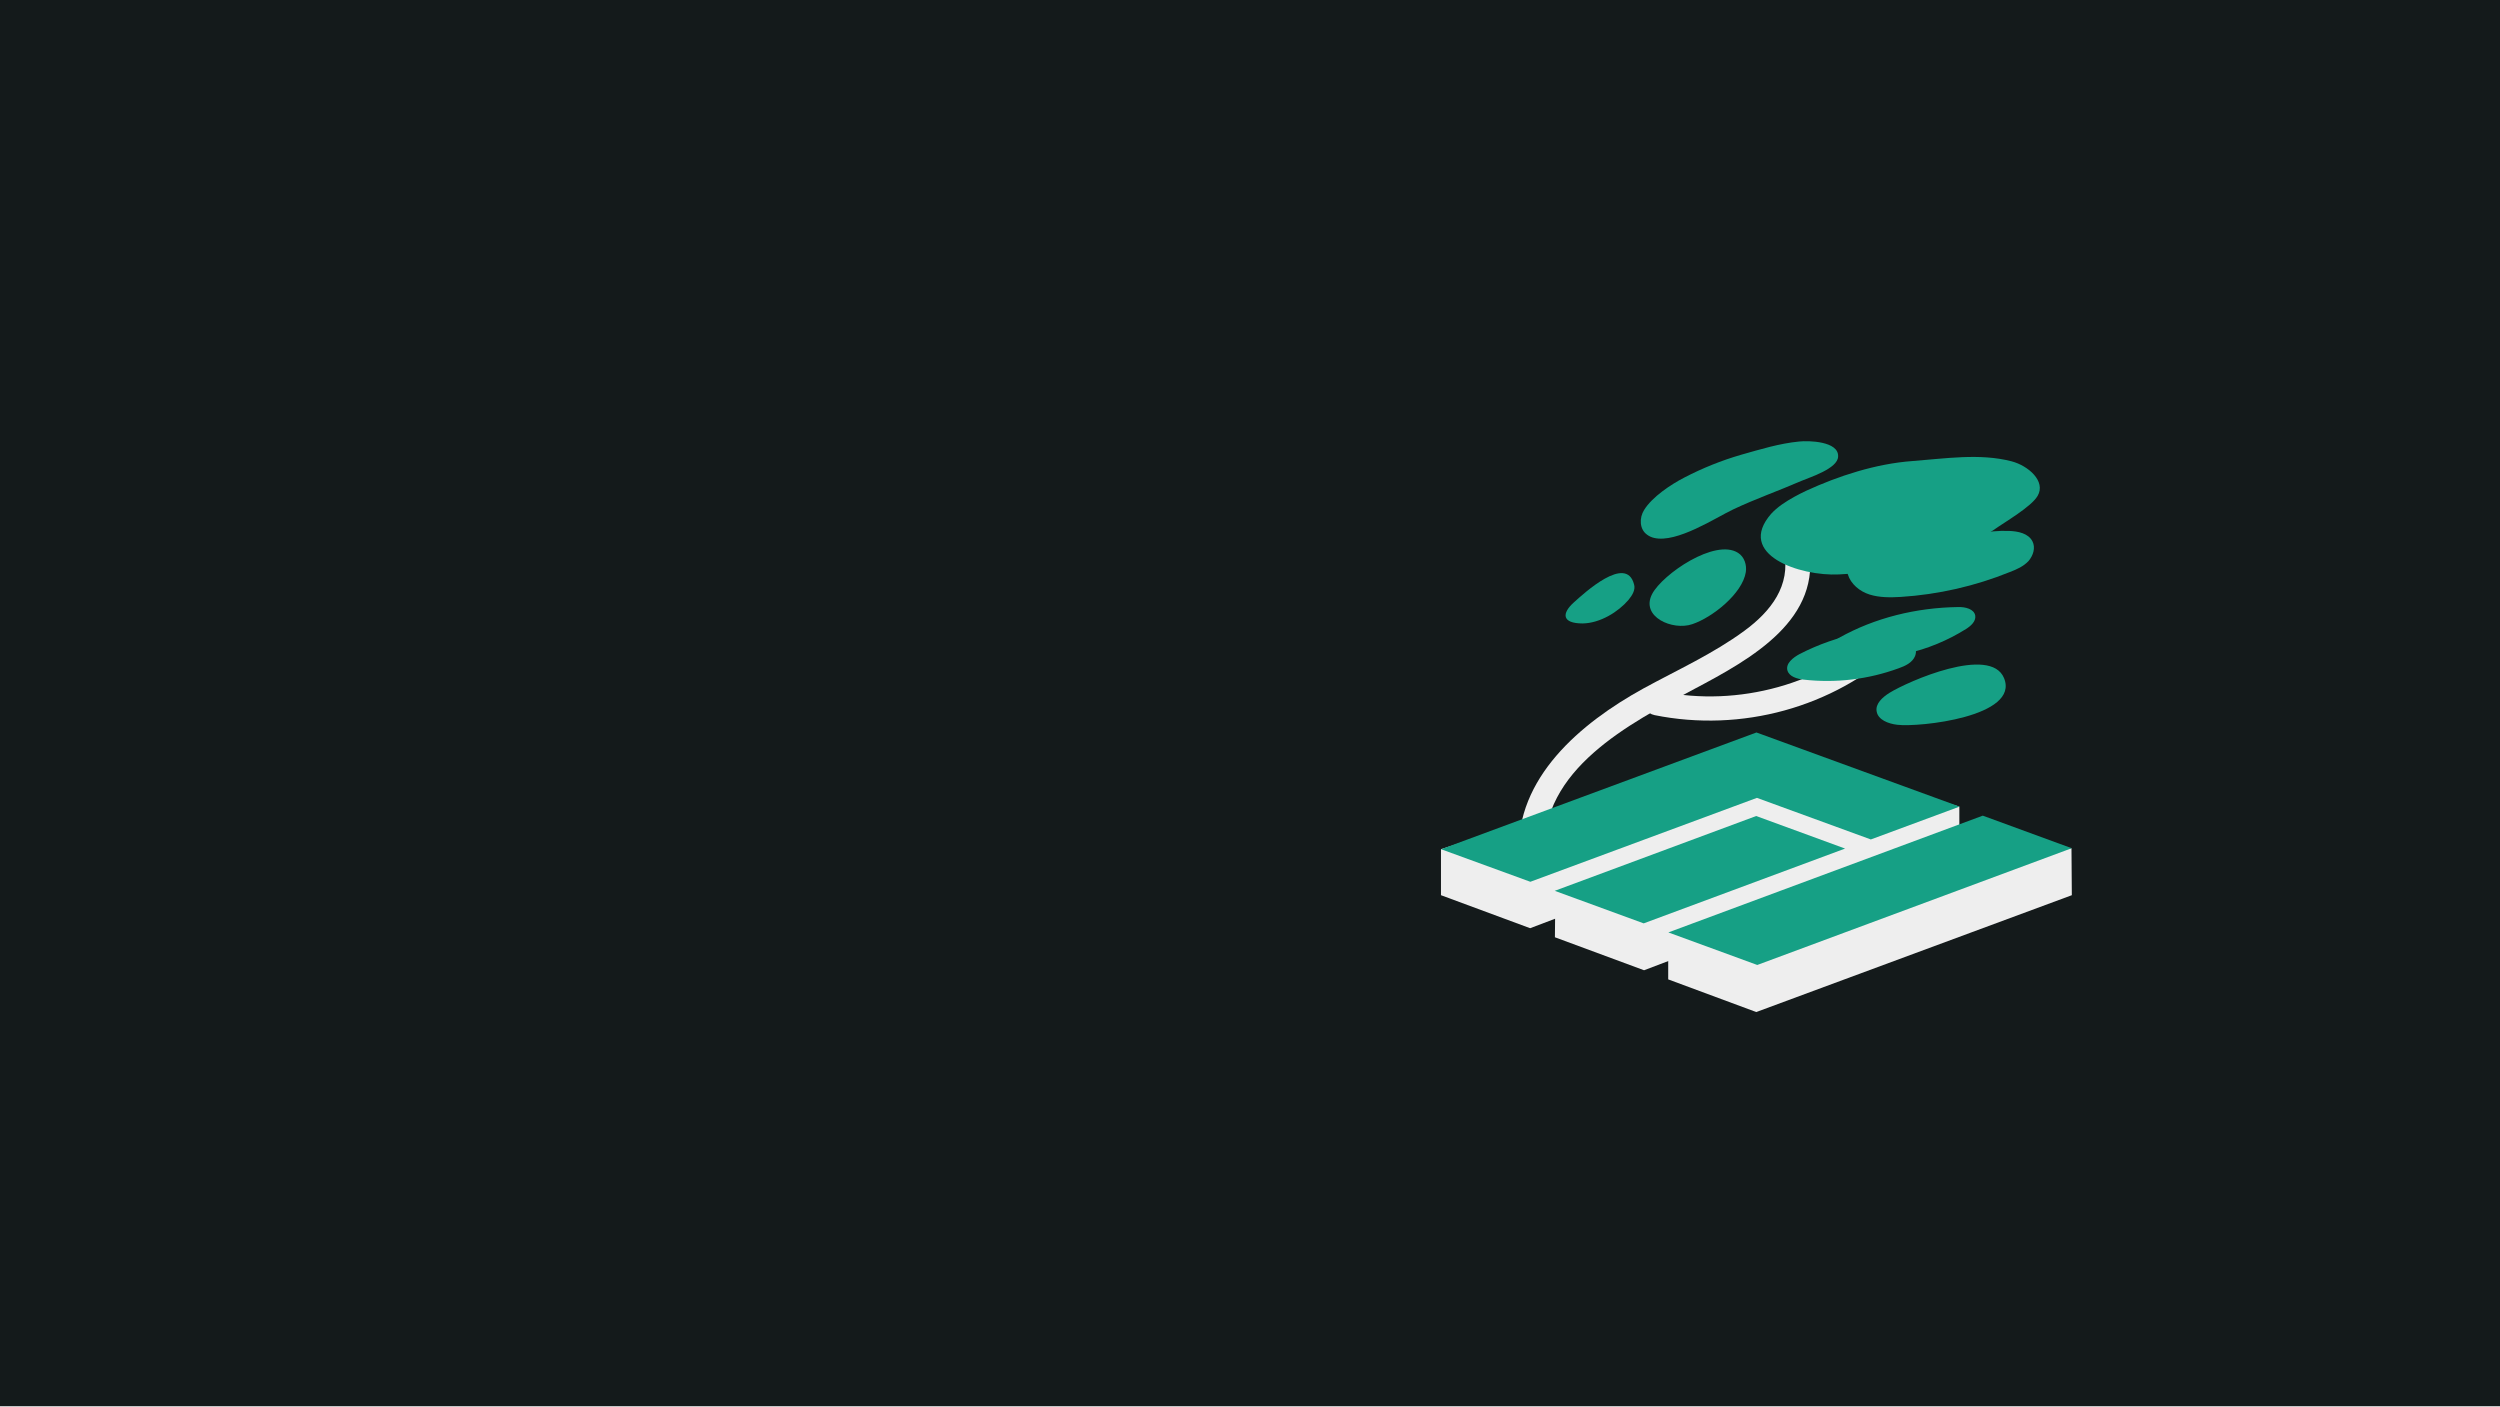
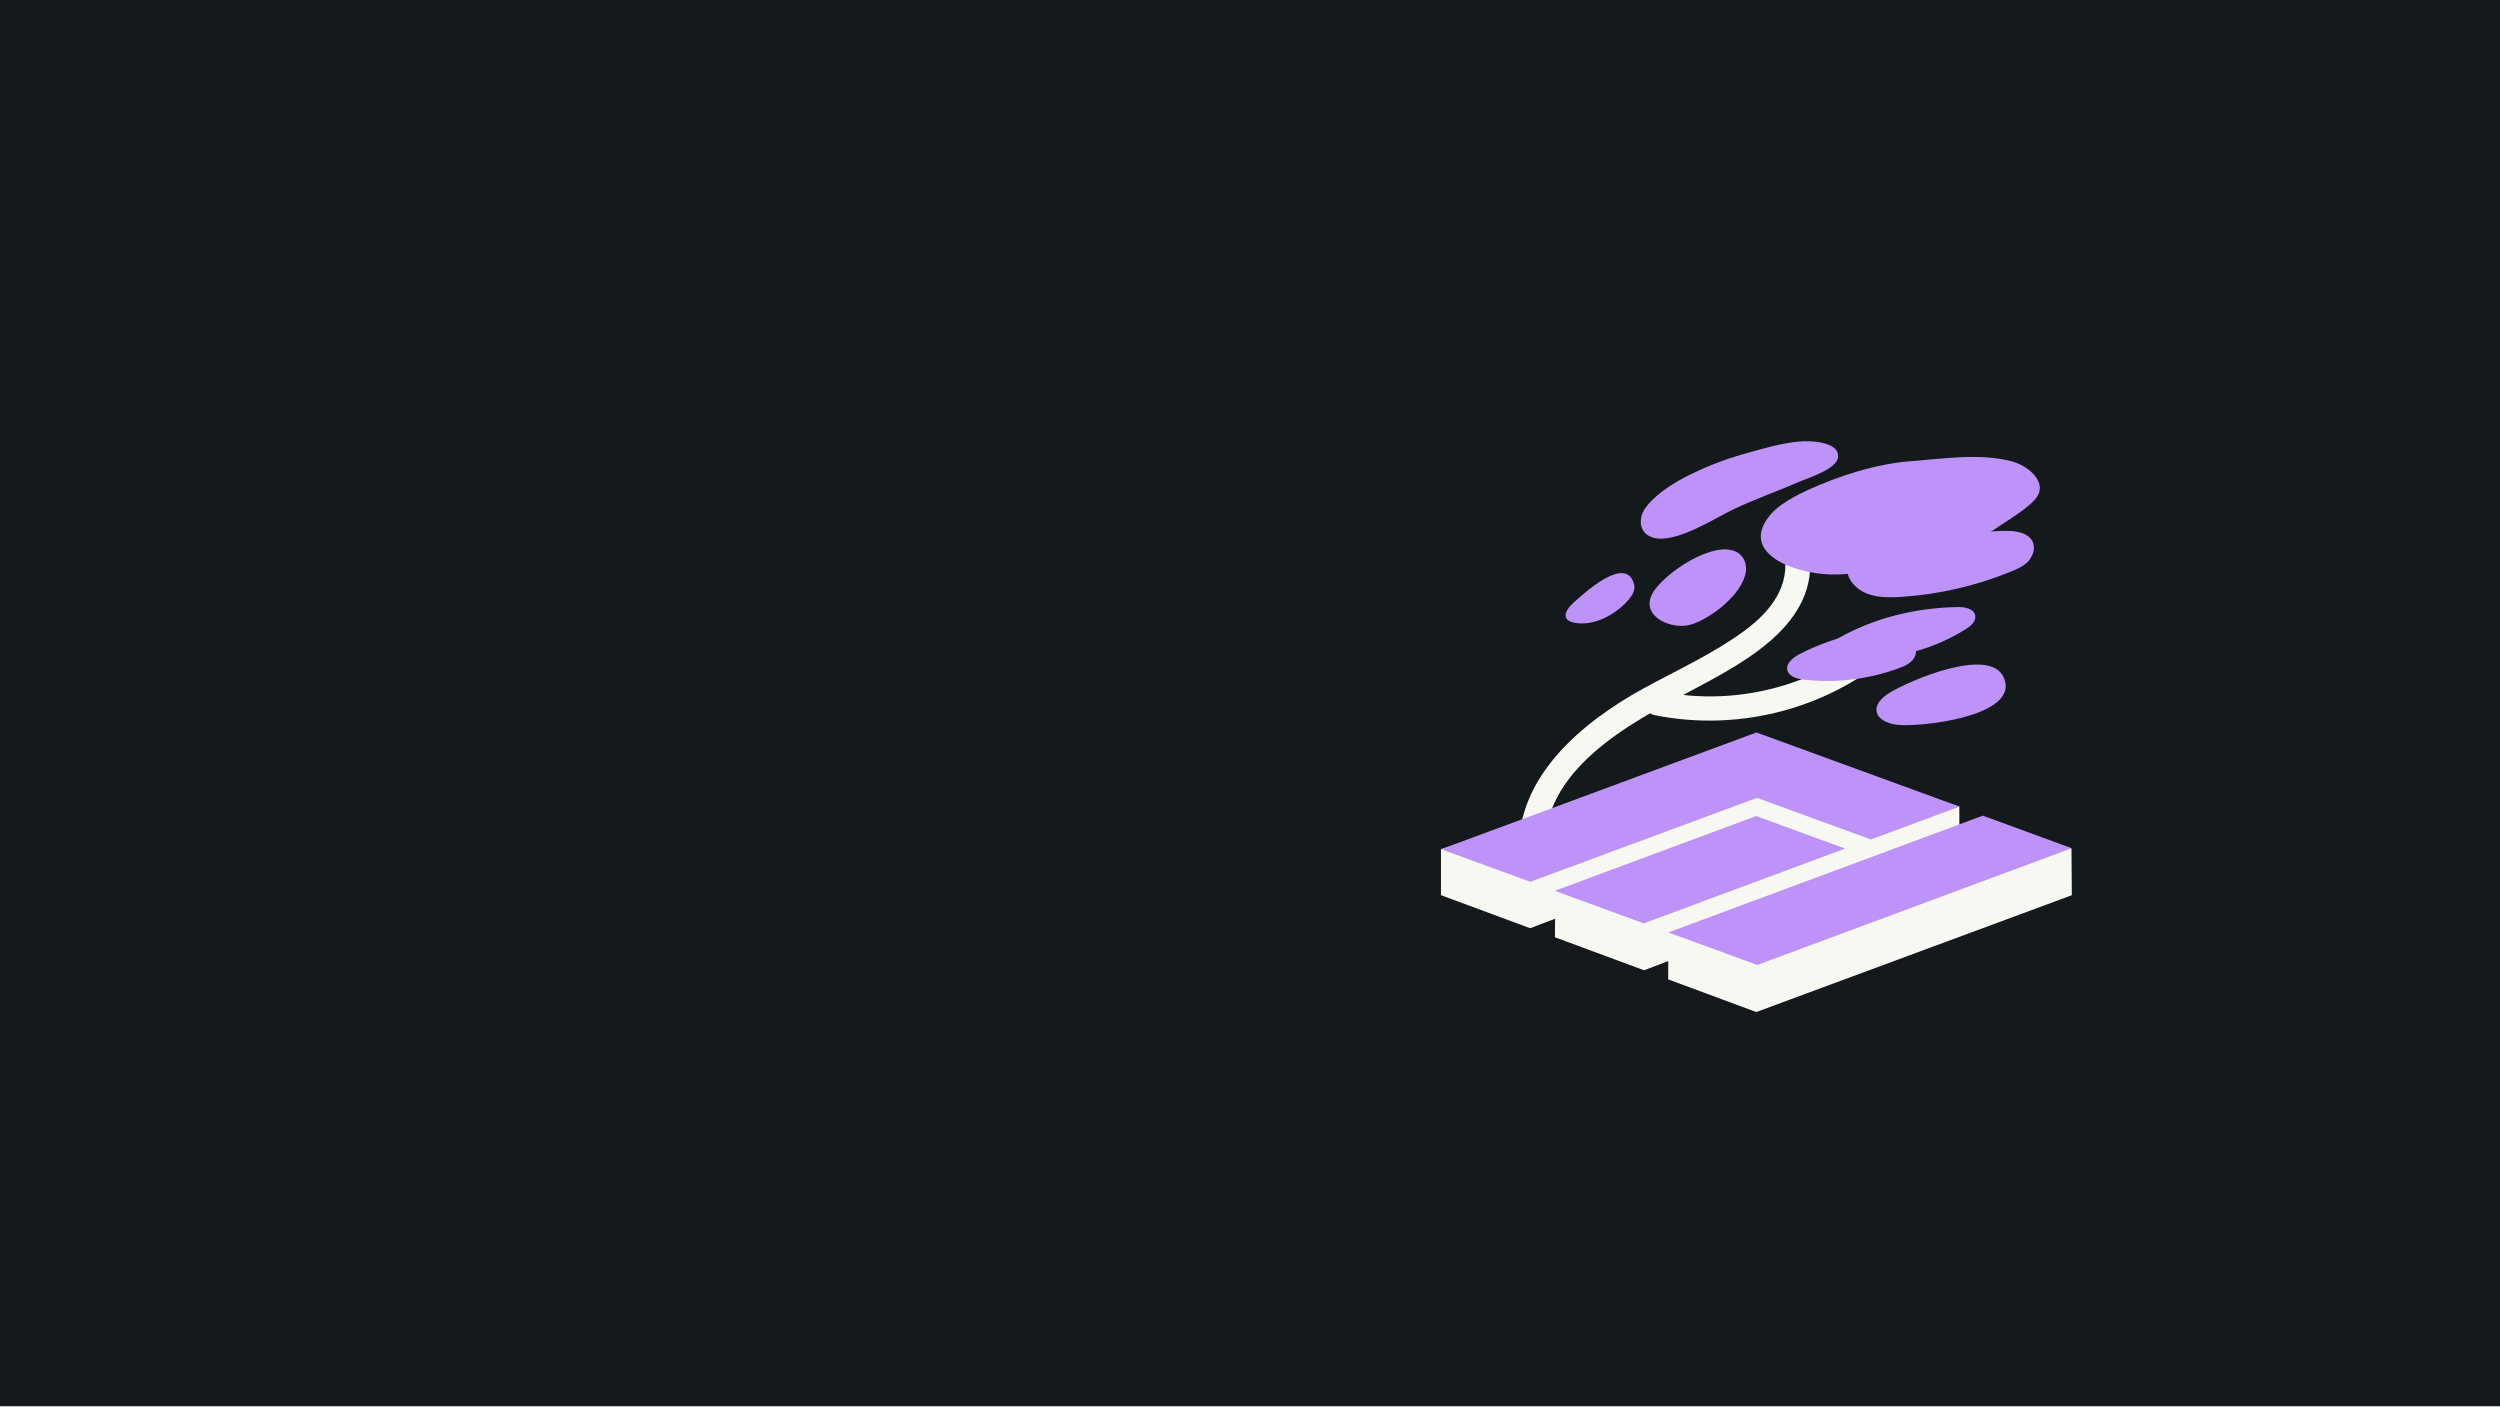
<svg xmlns="http://www.w3.org/2000/svg" viewBox="0 0 3840 2160">
  <path d="M0 0h3840v2160H0z" fill="#141a1b" />
-   <path fill="#eeeeee" d="m2388.34 1439.64 136.94 50.68 484.28-184.24v-67.12l-311.86-91.16-484.36 156.56v70.66l136.94 50.7 38.34-14.54Zm0 0" />
-   <path fill="#eeeeee" d="M2562.38 1432.2v72.14l135.24 50.16 484.7-179.48-.52-72.2Zm-190.28-119.82c-5.9-130.46 130.2-200.72 230.7-254.28 87.76-46.46 197.44-107.12 174.8-220.64-4.72-23.56-42-13.72-37.28 10.08 10.4 51.96-20.04 91.32-60.86 121.3-47.88 35.24-103.08 60.2-155.44 88.8-96.26 53.1-196.04 137.1-191.08 254.74 1.88 24.02 40.34 24.02 39.16 0Zm0 0" />
-   <path fill="#eeeeee" d="M2541.24 1098.4c133.5 27 274.58-11.7 373.4-103 17.94-16.72-9.42-43.26-27.36-26.56-88.2 81.94-216.3 117.64-335.66 93.38-24.54-4.58-34.92 31.12-10.4 36.16Zm0 0" />
-   <path fill="#16a085" d="m2697.88 1125.08-484.32 179.34 137.04 50 348.02-128.9 174.98 63.88 136.28-50.44Zm0 0" />
-   <path fill="#16a085" d="m2697.48 1253.4-309.4 114.9 136.6 50 309.38-114.9Zm348.06-.56L2562.6 1432.2l136.58 50 482.94-179.34Zm40.36-437.34c13.7.46 29.5 3.66 35.86 15.8 5.2 10.06 1.2 21.96-5.9 30.42-7.78 8.24-17.92 12.82-28.78 16.94a538.05 538.05 0 0 1-167.48 38.22c-15.8.92-32.54 1.14-47.88-3.66-15.34-4.8-29-16.24-33.5-31.12-9.44-34.56 68.4-45.78 89.4-49.44 21-3.66 42-6.18 63-7.1 31.84-2.28 62.74-11.44 95.28-10.06Zm-545.14 10.76c35.14 8.24 94.6-31.14 121.24-43.72 34.2-16.26 69.84-28.6 104.52-43.72 13.2-5.72 56.6-19 56.84-37.76.94-23.34-45.06-24.5-59.92-22.88-30.42 2.96-59.92 12.12-89.16 20.36-30 8.74-59.07 20.4-86.8 34.8-21 10.74-49.8 29.98-62.06 49.88-7.78 12.14-7.3 30 4.72 38.22a27.86 27.86 0 0 0 10.62 4.8Zm0 0" />
-   <path fill="#16a085" d="M2756.14 763.08c5.88-3.44 12.02-6.18 17.92-9.16 49.78-22.88 107.1-41.64 163.48-45.76 49.3-3.66 103.54-12.36 152.38.46 25.24 6.62 53.08 30.44 39.86 53.08-9.9 16.94-50 39.84-67.7 52.42-64.64 44.4-154.98 64.08-237.54 68.2-59.92 2.98-158.76-30.44-104.02-93.14 9.42-10.3 21.92-18.54 35.6-26.1Zm321.98 278.32c-21-50.36-147.2 5.02-175.98 22.88-10.6 6.64-21.92 16.7-19.58 28.6 2.14 12.82 17.94 18.78 31.62 20.38 33.26 4.12 188.72-12.36 163.94-71.86ZM2681.6 878.66c-5.2 33.2-51.44 69.8-82.34 80.1-29.96 10.3-79.96-11.2-61.56-46.46 16.28-30.66 96.72-85.6 131.86-63.16 9.9 6.18 13.68 18.76 12.02 29.52Zm88.68 165.24c49.36 5.65 99.36-.3 146.02-17.4 10.4-3.64 21-8.68 25.24-18.76a19.7 19.7 0 0 0-5.2-21.96 21.07 21.07 0 0 0-22.64-3.66c-13.68-14.66-37.74-13.28-57.8-9.6a349.69 349.69 0 0 0-91.52 32.02c-10.38 5.5-21.94 14.66-18.86 25.4 2.82 9.4 14.86 12.82 24.76 13.96Zm0 0" />
-   <path fill="#16a085" d="M2827.6 1005.24c65.12 14.18 136.6-4.12 192.26-39.14 7.32-4.6 15.34-11.68 14.16-20.38-1.66-10.3-15.34-13.72-26.66-13.28-63.46.92-127.62 16.26-182.82 47.4-6.36 3.4-13.2 9.14-11.56 15.78 1.88 5.94 8.72 8.46 14.62 9.6Zm-326.24-83.78c5.9-7.1 11.1-15.8 8.5-24.02-12.04-46-76.66 13.72-92 27.46-19.58 17.4-18.88 32.72 13.2 32.72 26.66-.46 54.5-17.6 70.3-36.16Zm0 0" />
+   <path fill="#f8f8f2" d="m2388.34 1439.64 136.94 50.68 484.28-184.24v-67.12l-311.86-91.16-484.36 156.56v70.66l136.94 50.7 38.34-14.54Zm0 0" />
+   <path fill="#f8f8f2" d="M2562.38 1432.2v72.14l135.24 50.16 484.7-179.48-.52-72.2Zm-190.28-119.82c-5.9-130.46 130.2-200.72 230.7-254.28 87.76-46.46 197.44-107.12 174.8-220.64-4.72-23.56-42-13.72-37.28 10.08 10.4 51.96-20.04 91.32-60.86 121.3-47.88 35.24-103.08 60.2-155.44 88.8-96.26 53.1-196.04 137.1-191.08 254.74 1.88 24.02 40.34 24.02 39.16 0Zm0 0" />
+   <path fill="#f8f8f2" d="M2541.24 1098.4c133.5 27 274.58-11.7 373.4-103 17.94-16.72-9.42-43.26-27.36-26.56-88.2 81.94-216.3 117.64-335.66 93.38-24.54-4.58-34.92 31.12-10.4 36.16Zm0 0" />
+   <path fill="#bd93f9" d="m2697.88 1125.08-484.32 179.34 137.04 50 348.02-128.9 174.98 63.88 136.28-50.44Zm0 0" />
+   <path fill="#bd93f9" d="m2697.48 1253.4-309.4 114.9 136.6 50 309.38-114.9Zm348.06-.56L2562.6 1432.2l136.58 50 482.94-179.34Zm40.36-437.34c13.7.46 29.5 3.66 35.86 15.8 5.2 10.06 1.2 21.96-5.9 30.42-7.78 8.24-17.92 12.82-28.78 16.94a538.05 538.05 0 0 1-167.48 38.22c-15.8.92-32.54 1.14-47.88-3.66-15.34-4.8-29-16.24-33.5-31.12-9.44-34.56 68.4-45.78 89.4-49.44 21-3.66 42-6.18 63-7.1 31.84-2.28 62.74-11.44 95.28-10.06Zm-545.14 10.76c35.14 8.24 94.6-31.14 121.24-43.72 34.2-16.26 69.84-28.6 104.52-43.72 13.2-5.72 56.6-19 56.84-37.76.94-23.34-45.06-24.5-59.92-22.88-30.42 2.96-59.92 12.12-89.16 20.36-30 8.74-59.07 20.4-86.8 34.8-21 10.74-49.8 29.98-62.06 49.88-7.78 12.14-7.3 30 4.72 38.22a27.86 27.86 0 0 0 10.62 4.8Zm0 0" />
+   <path fill="#bd93f9" d="M2756.14 763.08c5.88-3.44 12.02-6.18 17.92-9.16 49.78-22.88 107.1-41.64 163.48-45.76 49.3-3.66 103.54-12.36 152.38.46 25.24 6.62 53.08 30.44 39.86 53.08-9.9 16.94-50 39.84-67.7 52.42-64.64 44.4-154.98 64.08-237.54 68.2-59.92 2.98-158.76-30.44-104.02-93.14 9.42-10.3 21.92-18.54 35.6-26.1Zm321.98 278.32c-21-50.36-147.2 5.02-175.98 22.88-10.6 6.64-21.92 16.7-19.58 28.6 2.14 12.82 17.94 18.78 31.62 20.38 33.26 4.12 188.72-12.36 163.94-71.86ZM2681.6 878.66c-5.2 33.2-51.44 69.8-82.34 80.1-29.96 10.3-79.96-11.2-61.56-46.46 16.28-30.66 96.72-85.6 131.86-63.16 9.9 6.18 13.68 18.76 12.02 29.52Zm88.68 165.24c49.36 5.65 99.36-.3 146.02-17.4 10.4-3.64 21-8.68 25.24-18.76a19.7 19.7 0 0 0-5.2-21.96 21.07 21.07 0 0 0-22.64-3.66c-13.68-14.66-37.74-13.28-57.8-9.6a349.69 349.69 0 0 0-91.52 32.02c-10.38 5.5-21.94 14.66-18.86 25.4 2.82 9.4 14.86 12.82 24.76 13.96Zm0 0" />
+   <path fill="#bd93f9" d="M2827.6 1005.24c65.12 14.18 136.6-4.12 192.26-39.14 7.32-4.6 15.34-11.68 14.16-20.38-1.66-10.3-15.34-13.72-26.66-13.28-63.46.92-127.62 16.26-182.82 47.4-6.36 3.4-13.2 9.14-11.56 15.78 1.88 5.94 8.72 8.46 14.62 9.6Zm-326.24-83.78c5.9-7.1 11.1-15.8 8.5-24.02-12.04-46-76.66 13.72-92 27.46-19.58 17.4-18.88 32.72 13.2 32.72 26.66-.46 54.5-17.6 70.3-36.16Zm0 0" />
</svg>
